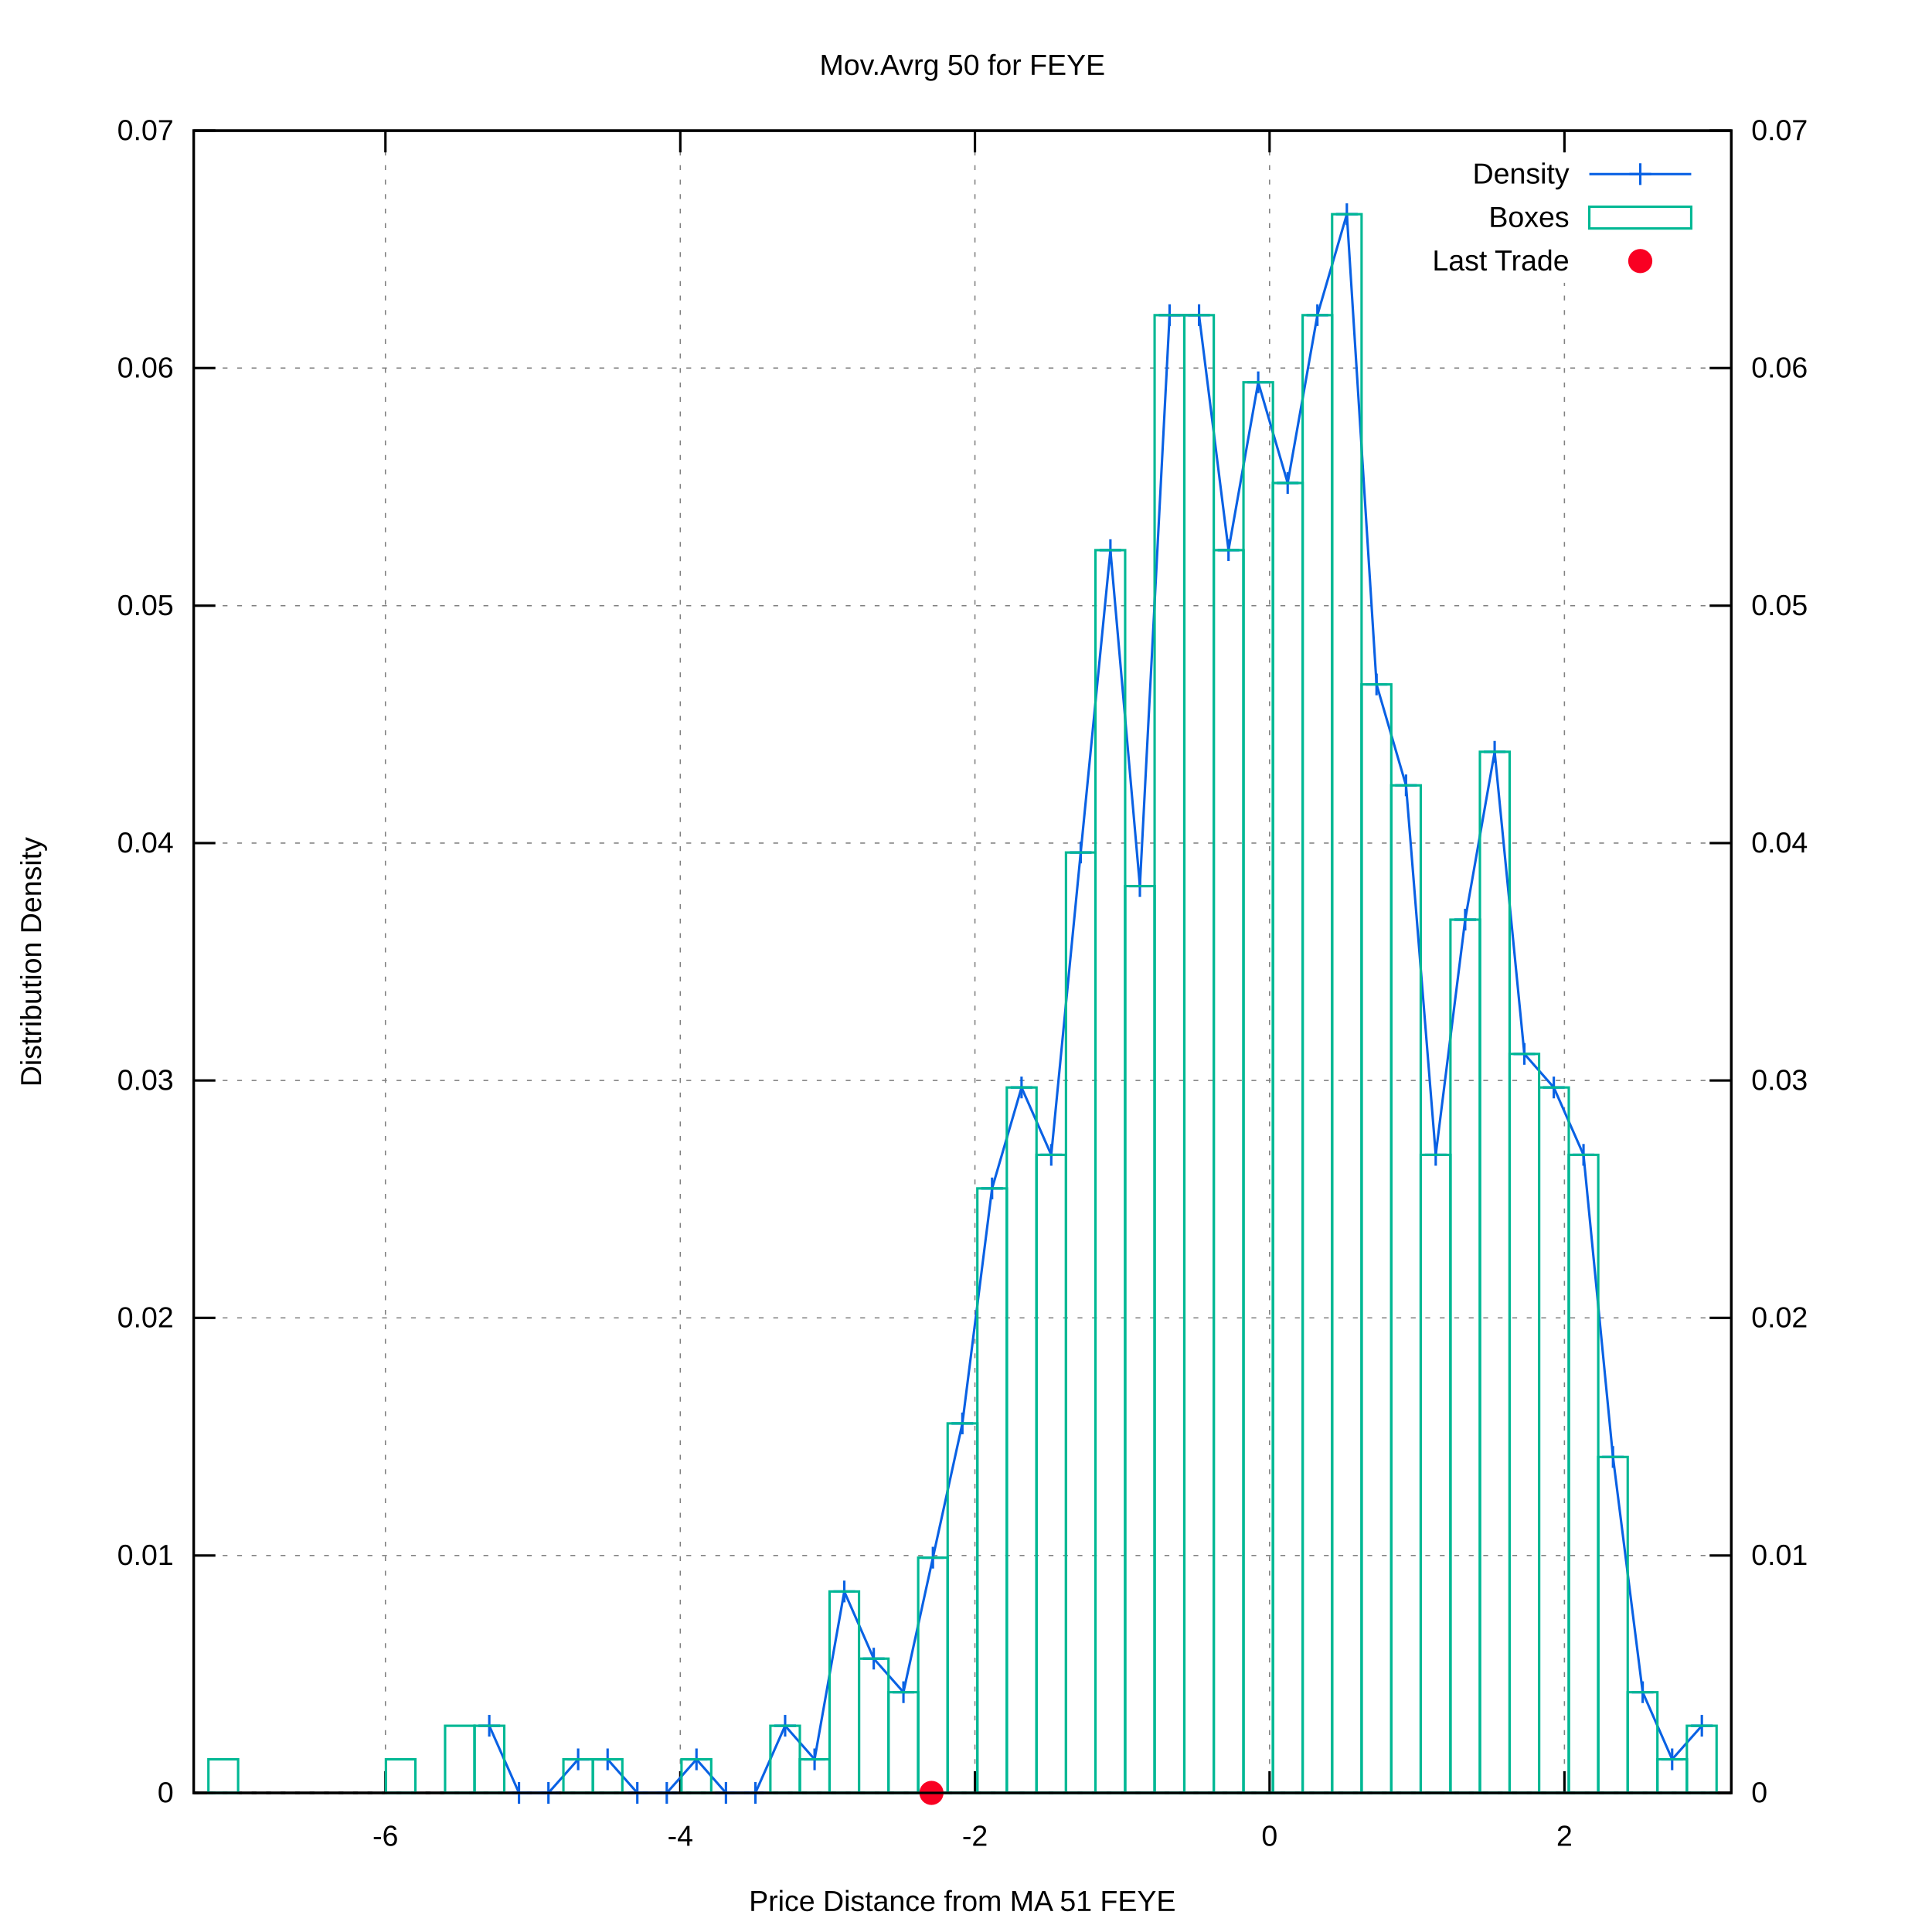
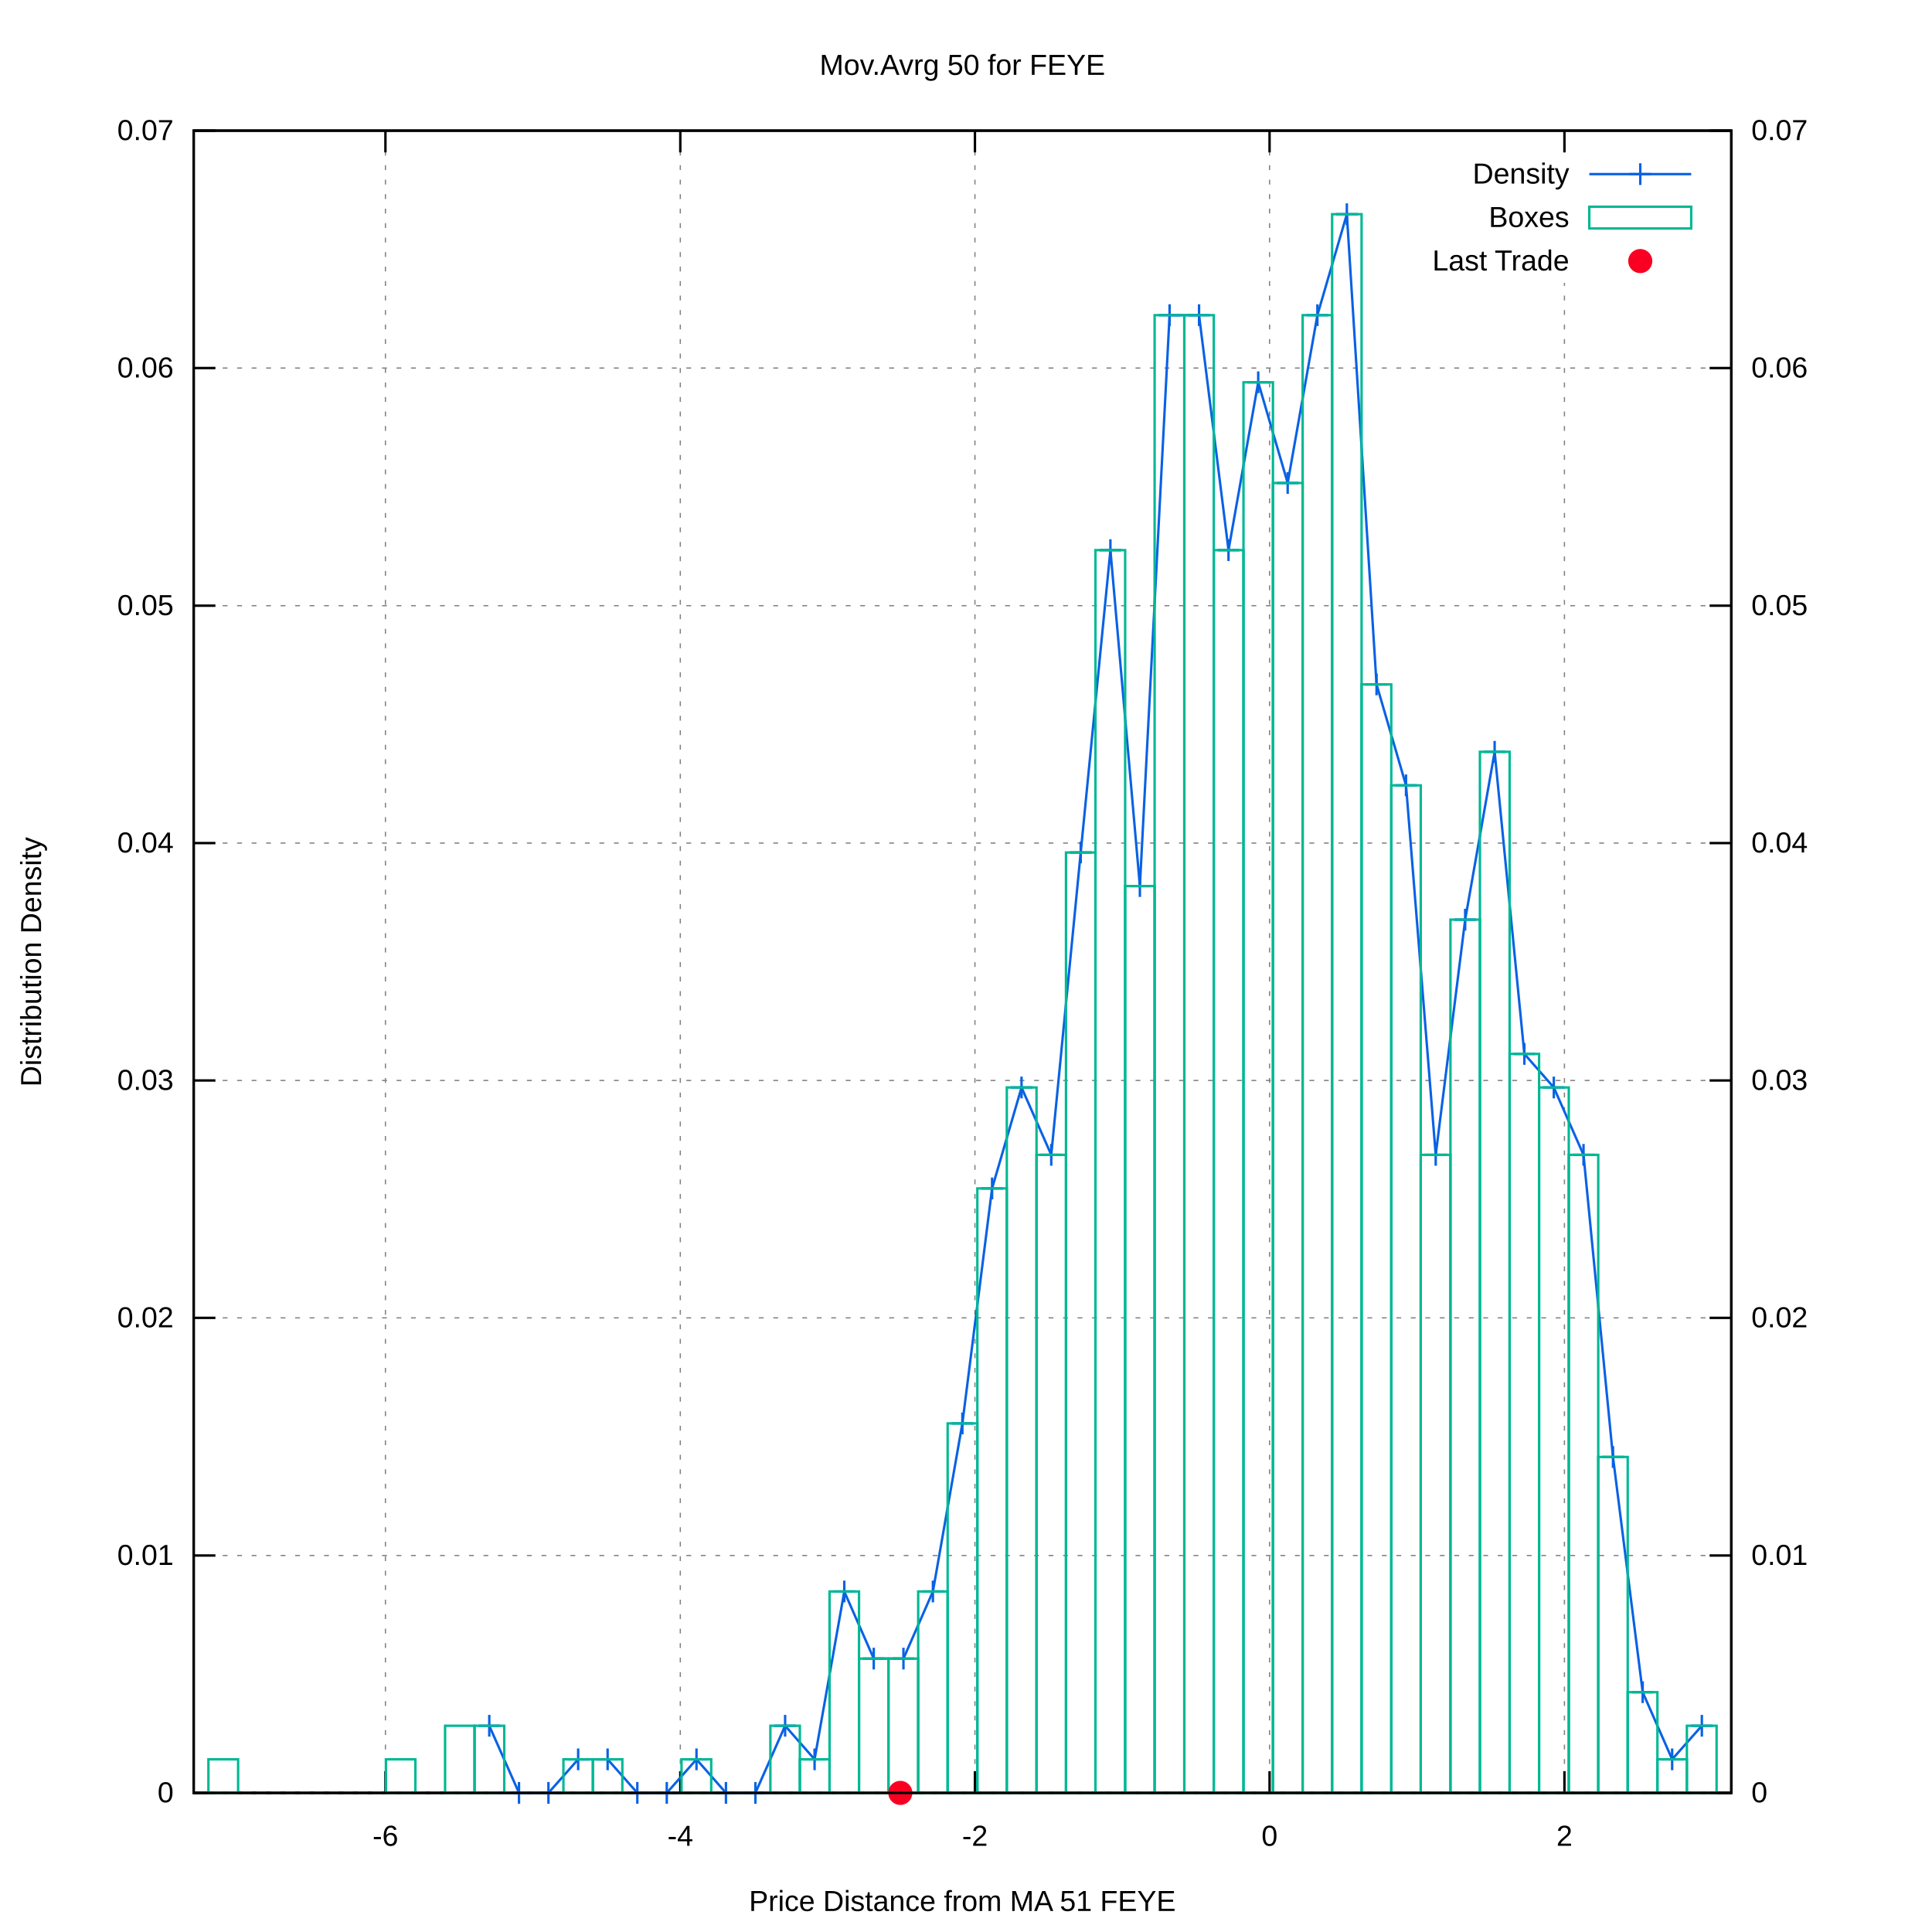
<svg xmlns="http://www.w3.org/2000/svg" xmlns:xlink="http://www.w3.org/1999/xlink" viewBox="0 0 800 800">
  <g id="gnuplot_canvas">
    <rect x="0" y="0" width="800" height="800" fill="#ffffff" />
    <defs>
      <circle id="gpDot" r="0.5" stroke-width="0.5" />
      <path id="gpPt0" stroke-width="0.222" stroke="currentColor" d="M-1,0 h2 M0,-1 v2" />
      <path id="gpPt1" stroke-width="0.222" stroke="currentColor" d="M-1,-1 L1,1 M1,-1 L-1,1" />
      <path id="gpPt2" stroke-width="0.222" stroke="currentColor" d="M-1,0 L1,0 M0,-1 L0,1 M-1,-1 L1,1 M-1,1 L1,-1" />
      <rect id="gpPt3" stroke-width="0.222" stroke="currentColor" x="-1" y="-1" width="2" height="2" />
      <rect id="gpPt4" stroke-width="0.222" stroke="currentColor" fill="currentColor" x="-1" y="-1" width="2" height="2" />
      <circle id="gpPt5" stroke-width="0.222" stroke="currentColor" cx="0" cy="0" r="1" />
      <use xlink:href="#gpPt5" id="gpPt6" fill="currentColor" stroke="none" />
      <path id="gpPt7" stroke-width="0.222" stroke="currentColor" d="M0,-1.33 L-1.33,0.67 L1.33,0.67 z" />
      <use xlink:href="#gpPt7" id="gpPt8" fill="currentColor" stroke="none" />
      <use xlink:href="#gpPt7" id="gpPt9" stroke="currentColor" transform="rotate(180)" />
      <use xlink:href="#gpPt9" id="gpPt10" fill="currentColor" stroke="none" />
      <use xlink:href="#gpPt3" id="gpPt11" stroke="currentColor" transform="rotate(45)" />
      <use xlink:href="#gpPt11" id="gpPt12" fill="currentColor" stroke="none" />
      <path id="gpPt13" stroke-width="0.222" stroke="currentColor" d="M0,1.330 L1.265,0.411 L0.782,-1.067 L-0.782,-1.076 L-1.265,0.411 z" />
      <use xlink:href="#gpPt13" id="gpPt14" fill="currentColor" stroke="none" />
      <filter id="textbox" filterUnits="objectBoundingBox" x="0" y="0" height="1" width="1">
        <feFlood flood-color="#FFFFFF" flood-opacity="1" result="bgnd" />
        <feComposite in="SourceGraphic" in2="bgnd" operator="atop" />
      </filter>
      <filter id="greybox" filterUnits="objectBoundingBox" x="0" y="0" height="1" width="1">
        <feFlood flood-color="lightgrey" flood-opacity="1" result="grey" />
        <feComposite in="SourceGraphic" in2="grey" operator="atop" />
      </filter>
    </defs>
    <g fill="none" color="#FFFFFF" stroke="black" stroke-width="1.00" stroke-linecap="butt" stroke-linejoin="miter">
</g>
    <g fill="none" color="black" stroke="currentColor" stroke-width="1.00" stroke-linecap="butt" stroke-linejoin="miter">
</g>
    <g fill="none" color="black" stroke="black" stroke-width="0.50" stroke-linecap="butt" stroke-linejoin="miter">
</g>
    <g fill="none" color="gray" stroke="currentColor" stroke-width="0.50" stroke-linecap="butt" stroke-linejoin="miter">
      <path stroke="gray" stroke-dasharray="2,4" class="gridline" d="M80.2,742.4 L716.9,742.4  " />
    </g>
    <g fill="none" color="gray" stroke="gray" stroke-width="1.00" stroke-linecap="butt" stroke-linejoin="miter">
</g>
    <g fill="none" color="black" stroke="currentColor" stroke-width="1.00" stroke-linecap="butt" stroke-linejoin="miter">
      <path stroke="black" d="M80.2,742.4 L89.2,742.4  " />
      <g transform="translate(71.9,746.3)" stroke="none" fill="black" font-family="arial" font-size="12.00" text-anchor="end">
        <text>
          <tspan font-family="arial"> 0</tspan>
        </text>
      </g>
    </g>
    <g fill="none" color="black" stroke="currentColor" stroke-width="1.00" stroke-linecap="butt" stroke-linejoin="miter">
</g>
    <g fill="none" color="black" stroke="black" stroke-width="0.50" stroke-linecap="butt" stroke-linejoin="miter">
</g>
    <g fill="none" color="gray" stroke="currentColor" stroke-width="0.50" stroke-linecap="butt" stroke-linejoin="miter">
      <path stroke="gray" stroke-dasharray="2,4" class="gridline" d="M80.2,644.1 L716.9,644.1  " />
    </g>
    <g fill="none" color="gray" stroke="gray" stroke-width="1.00" stroke-linecap="butt" stroke-linejoin="miter">
</g>
    <g fill="none" color="black" stroke="currentColor" stroke-width="1.00" stroke-linecap="butt" stroke-linejoin="miter">
      <path stroke="black" d="M80.2,644.1 L89.2,644.1  " />
      <g transform="translate(71.9,648.0)" stroke="none" fill="black" font-family="arial" font-size="12.00" text-anchor="end">
        <text>
          <tspan font-family="arial"> 0.01</tspan>
        </text>
      </g>
    </g>
    <g fill="none" color="black" stroke="currentColor" stroke-width="1.00" stroke-linecap="butt" stroke-linejoin="miter">
</g>
    <g fill="none" color="black" stroke="black" stroke-width="0.50" stroke-linecap="butt" stroke-linejoin="miter">
</g>
    <g fill="none" color="gray" stroke="currentColor" stroke-width="0.50" stroke-linecap="butt" stroke-linejoin="miter">
      <path stroke="gray" stroke-dasharray="2,4" class="gridline" d="M80.2,545.7 L716.9,545.7  " />
    </g>
    <g fill="none" color="gray" stroke="gray" stroke-width="1.00" stroke-linecap="butt" stroke-linejoin="miter">
</g>
    <g fill="none" color="black" stroke="currentColor" stroke-width="1.00" stroke-linecap="butt" stroke-linejoin="miter">
      <path stroke="black" d="M80.2,545.7 L89.2,545.7  " />
      <g transform="translate(71.9,549.6)" stroke="none" fill="black" font-family="arial" font-size="12.00" text-anchor="end">
        <text>
          <tspan font-family="arial"> 0.02</tspan>
        </text>
      </g>
    </g>
    <g fill="none" color="black" stroke="currentColor" stroke-width="1.00" stroke-linecap="butt" stroke-linejoin="miter">
</g>
    <g fill="none" color="black" stroke="black" stroke-width="0.50" stroke-linecap="butt" stroke-linejoin="miter">
</g>
    <g fill="none" color="gray" stroke="currentColor" stroke-width="0.50" stroke-linecap="butt" stroke-linejoin="miter">
      <path stroke="gray" stroke-dasharray="2,4" class="gridline" d="M80.2,447.4 L716.9,447.4  " />
    </g>
    <g fill="none" color="gray" stroke="gray" stroke-width="1.00" stroke-linecap="butt" stroke-linejoin="miter">
</g>
    <g fill="none" color="black" stroke="currentColor" stroke-width="1.00" stroke-linecap="butt" stroke-linejoin="miter">
      <path stroke="black" d="M80.2,447.4 L89.2,447.4  " />
      <g transform="translate(71.9,451.3)" stroke="none" fill="black" font-family="arial" font-size="12.00" text-anchor="end">
        <text>
          <tspan font-family="arial"> 0.03</tspan>
        </text>
      </g>
    </g>
    <g fill="none" color="black" stroke="currentColor" stroke-width="1.00" stroke-linecap="butt" stroke-linejoin="miter">
</g>
    <g fill="none" color="black" stroke="black" stroke-width="0.50" stroke-linecap="butt" stroke-linejoin="miter">
</g>
    <g fill="none" color="gray" stroke="currentColor" stroke-width="0.50" stroke-linecap="butt" stroke-linejoin="miter">
      <path stroke="gray" stroke-dasharray="2,4" class="gridline" d="M80.2,349.1 L716.9,349.1  " />
    </g>
    <g fill="none" color="gray" stroke="gray" stroke-width="1.00" stroke-linecap="butt" stroke-linejoin="miter">
</g>
    <g fill="none" color="black" stroke="currentColor" stroke-width="1.00" stroke-linecap="butt" stroke-linejoin="miter">
      <path stroke="black" d="M80.2,349.1 L89.2,349.1  " />
      <g transform="translate(71.9,353.0)" stroke="none" fill="black" font-family="arial" font-size="12.00" text-anchor="end">
        <text>
          <tspan font-family="arial"> 0.04</tspan>
        </text>
      </g>
    </g>
    <g fill="none" color="black" stroke="currentColor" stroke-width="1.00" stroke-linecap="butt" stroke-linejoin="miter">
</g>
    <g fill="none" color="black" stroke="black" stroke-width="0.50" stroke-linecap="butt" stroke-linejoin="miter">
</g>
    <g fill="none" color="gray" stroke="currentColor" stroke-width="0.50" stroke-linecap="butt" stroke-linejoin="miter">
      <path stroke="gray" stroke-dasharray="2,4" class="gridline" d="M80.2,250.8 L716.9,250.8  " />
    </g>
    <g fill="none" color="gray" stroke="gray" stroke-width="1.00" stroke-linecap="butt" stroke-linejoin="miter">
</g>
    <g fill="none" color="black" stroke="currentColor" stroke-width="1.00" stroke-linecap="butt" stroke-linejoin="miter">
      <path stroke="black" d="M80.2,250.8 L89.2,250.8  " />
      <g transform="translate(71.9,254.7)" stroke="none" fill="black" font-family="arial" font-size="12.00" text-anchor="end">
        <text>
          <tspan font-family="arial"> 0.05</tspan>
        </text>
      </g>
    </g>
    <g fill="none" color="black" stroke="currentColor" stroke-width="1.00" stroke-linecap="butt" stroke-linejoin="miter">
</g>
    <g fill="none" color="black" stroke="black" stroke-width="0.50" stroke-linecap="butt" stroke-linejoin="miter">
</g>
    <g fill="none" color="gray" stroke="currentColor" stroke-width="0.50" stroke-linecap="butt" stroke-linejoin="miter">
      <path stroke="gray" stroke-dasharray="2,4" class="gridline" d="M80.2,152.4 L716.9,152.4  " />
    </g>
    <g fill="none" color="gray" stroke="gray" stroke-width="1.00" stroke-linecap="butt" stroke-linejoin="miter">
</g>
    <g fill="none" color="black" stroke="currentColor" stroke-width="1.00" stroke-linecap="butt" stroke-linejoin="miter">
      <path stroke="black" d="M80.2,152.4 L89.2,152.4  " />
      <g transform="translate(71.9,156.3)" stroke="none" fill="black" font-family="arial" font-size="12.00" text-anchor="end">
        <text>
          <tspan font-family="arial"> 0.06</tspan>
        </text>
      </g>
    </g>
    <g fill="none" color="black" stroke="currentColor" stroke-width="1.00" stroke-linecap="butt" stroke-linejoin="miter">
</g>
    <g fill="none" color="black" stroke="black" stroke-width="0.50" stroke-linecap="butt" stroke-linejoin="miter">
</g>
    <g fill="none" color="gray" stroke="currentColor" stroke-width="0.50" stroke-linecap="butt" stroke-linejoin="miter">
      <path stroke="gray" stroke-dasharray="2,4" class="gridline" d="M80.2,54.1 L716.9,54.1  " />
    </g>
    <g fill="none" color="gray" stroke="gray" stroke-width="1.00" stroke-linecap="butt" stroke-linejoin="miter">
</g>
    <g fill="none" color="black" stroke="currentColor" stroke-width="1.00" stroke-linecap="butt" stroke-linejoin="miter">
      <path stroke="black" d="M80.2,54.1 L89.2,54.1  " />
      <g transform="translate(71.9,58.0)" stroke="none" fill="black" font-family="arial" font-size="12.00" text-anchor="end">
        <text>
          <tspan font-family="arial"> 0.07</tspan>
        </text>
      </g>
    </g>
    <g fill="none" color="black" stroke="currentColor" stroke-width="1.00" stroke-linecap="butt" stroke-linejoin="miter">
</g>
    <g fill="none" color="black" stroke="black" stroke-width="0.50" stroke-linecap="butt" stroke-linejoin="miter">
</g>
    <g fill="none" color="gray" stroke="currentColor" stroke-width="0.50" stroke-linecap="butt" stroke-linejoin="miter">
      <path stroke="gray" stroke-dasharray="2,4" class="gridline" d="M159.6,742.4 L159.6,54.1  " />
    </g>
    <g fill="none" color="gray" stroke="gray" stroke-width="1.00" stroke-linecap="butt" stroke-linejoin="miter">
</g>
    <g fill="none" color="black" stroke="currentColor" stroke-width="1.00" stroke-linecap="butt" stroke-linejoin="miter">
      <path stroke="black" d="M159.6,742.4 L159.6,733.4 M159.6,54.1 L159.6,63.1  " />
      <g transform="translate(159.6,764.3)" stroke="none" fill="black" font-family="arial" font-size="12.00" text-anchor="middle">
        <text>
          <tspan font-family="arial">-6</tspan>
        </text>
      </g>
    </g>
    <g fill="none" color="black" stroke="currentColor" stroke-width="1.00" stroke-linecap="butt" stroke-linejoin="miter">
</g>
    <g fill="none" color="black" stroke="black" stroke-width="0.50" stroke-linecap="butt" stroke-linejoin="miter">
</g>
    <g fill="none" color="gray" stroke="currentColor" stroke-width="0.50" stroke-linecap="butt" stroke-linejoin="miter">
      <path stroke="gray" stroke-dasharray="2,4" class="gridline" d="M281.7,742.4 L281.7,54.1  " />
    </g>
    <g fill="none" color="gray" stroke="gray" stroke-width="1.00" stroke-linecap="butt" stroke-linejoin="miter">
</g>
    <g fill="none" color="black" stroke="currentColor" stroke-width="1.00" stroke-linecap="butt" stroke-linejoin="miter">
      <path stroke="black" d="M281.7,742.4 L281.7,733.4 M281.7,54.1 L281.7,63.1  " />
      <g transform="translate(281.7,764.3)" stroke="none" fill="black" font-family="arial" font-size="12.00" text-anchor="middle">
        <text>
          <tspan font-family="arial">-4</tspan>
        </text>
      </g>
    </g>
    <g fill="none" color="black" stroke="currentColor" stroke-width="1.00" stroke-linecap="butt" stroke-linejoin="miter">
</g>
    <g fill="none" color="black" stroke="black" stroke-width="0.50" stroke-linecap="butt" stroke-linejoin="miter">
</g>
    <g fill="none" color="gray" stroke="currentColor" stroke-width="0.50" stroke-linecap="butt" stroke-linejoin="miter">
      <path stroke="gray" stroke-dasharray="2,4" class="gridline" d="M403.7,742.4 L403.7,54.1  " />
    </g>
    <g fill="none" color="gray" stroke="gray" stroke-width="1.00" stroke-linecap="butt" stroke-linejoin="miter">
</g>
    <g fill="none" color="black" stroke="currentColor" stroke-width="1.00" stroke-linecap="butt" stroke-linejoin="miter">
      <path stroke="black" d="M403.7,742.4 L403.7,733.4 M403.7,54.1 L403.7,63.1  " />
      <g transform="translate(403.7,764.3)" stroke="none" fill="black" font-family="arial" font-size="12.00" text-anchor="middle">
        <text>
          <tspan font-family="arial">-2</tspan>
        </text>
      </g>
    </g>
    <g fill="none" color="black" stroke="currentColor" stroke-width="1.00" stroke-linecap="butt" stroke-linejoin="miter">
</g>
    <g fill="none" color="black" stroke="black" stroke-width="0.50" stroke-linecap="butt" stroke-linejoin="miter">
</g>
    <g fill="none" color="gray" stroke="currentColor" stroke-width="0.50" stroke-linecap="butt" stroke-linejoin="miter">
      <path stroke="gray" stroke-dasharray="2,4" class="gridline" d="M525.7,742.4 L525.7,54.1  " />
    </g>
    <g fill="none" color="gray" stroke="gray" stroke-width="1.00" stroke-linecap="butt" stroke-linejoin="miter">
</g>
    <g fill="none" color="black" stroke="currentColor" stroke-width="1.00" stroke-linecap="butt" stroke-linejoin="miter">
      <path stroke="black" d="M525.7,742.4 L525.7,733.4 M525.7,54.1 L525.7,63.1  " />
      <g transform="translate(525.7,764.3)" stroke="none" fill="black" font-family="arial" font-size="12.00" text-anchor="middle">
        <text>
          <tspan font-family="arial"> 0</tspan>
        </text>
      </g>
    </g>
    <g fill="none" color="black" stroke="currentColor" stroke-width="1.00" stroke-linecap="butt" stroke-linejoin="miter">
</g>
    <g fill="none" color="black" stroke="black" stroke-width="0.50" stroke-linecap="butt" stroke-linejoin="miter">
</g>
    <g fill="none" color="gray" stroke="currentColor" stroke-width="0.50" stroke-linecap="butt" stroke-linejoin="miter">
      <path stroke="gray" stroke-dasharray="2,4" class="gridline" d="M647.8,742.4 L647.8,117.1 M647.8,63.1 L647.8,54.1  " />
    </g>
    <g fill="none" color="gray" stroke="gray" stroke-width="1.00" stroke-linecap="butt" stroke-linejoin="miter">
</g>
    <g fill="none" color="black" stroke="currentColor" stroke-width="1.00" stroke-linecap="butt" stroke-linejoin="miter">
      <path stroke="black" d="M647.8,742.4 L647.8,733.4 M647.8,54.1 L647.8,63.1  " />
      <g transform="translate(647.8,764.3)" stroke="none" fill="black" font-family="arial" font-size="12.00" text-anchor="middle">
        <text>
          <tspan font-family="arial"> 2</tspan>
        </text>
      </g>
    </g>
    <g fill="none" color="black" stroke="currentColor" stroke-width="1.00" stroke-linecap="butt" stroke-linejoin="miter">
      <path stroke="black" d="M716.9,742.4 L707.9,742.4  " />
      <g transform="translate(725.2,746.3)" stroke="none" fill="black" font-family="arial" font-size="12.00" text-anchor="start">
        <text>
          <tspan font-family="arial"> 0</tspan>
        </text>
      </g>
    </g>
    <g fill="none" color="black" stroke="currentColor" stroke-width="1.00" stroke-linecap="butt" stroke-linejoin="miter">
      <path stroke="black" d="M716.9,644.1 L707.9,644.1  " />
      <g transform="translate(725.2,648.0)" stroke="none" fill="black" font-family="arial" font-size="12.00" text-anchor="start">
        <text>
          <tspan font-family="arial"> 0.01</tspan>
        </text>
      </g>
    </g>
    <g fill="none" color="black" stroke="currentColor" stroke-width="1.00" stroke-linecap="butt" stroke-linejoin="miter">
      <path stroke="black" d="M716.9,545.7 L707.9,545.7  " />
      <g transform="translate(725.2,549.6)" stroke="none" fill="black" font-family="arial" font-size="12.00" text-anchor="start">
        <text>
          <tspan font-family="arial"> 0.02</tspan>
        </text>
      </g>
    </g>
    <g fill="none" color="black" stroke="currentColor" stroke-width="1.00" stroke-linecap="butt" stroke-linejoin="miter">
      <path stroke="black" d="M716.9,447.4 L707.9,447.4  " />
      <g transform="translate(725.2,451.3)" stroke="none" fill="black" font-family="arial" font-size="12.00" text-anchor="start">
        <text>
          <tspan font-family="arial"> 0.03</tspan>
        </text>
      </g>
    </g>
    <g fill="none" color="black" stroke="currentColor" stroke-width="1.00" stroke-linecap="butt" stroke-linejoin="miter">
      <path stroke="black" d="M716.9,349.1 L707.9,349.1  " />
      <g transform="translate(725.2,353.0)" stroke="none" fill="black" font-family="arial" font-size="12.00" text-anchor="start">
        <text>
          <tspan font-family="arial"> 0.04</tspan>
        </text>
      </g>
    </g>
    <g fill="none" color="black" stroke="currentColor" stroke-width="1.00" stroke-linecap="butt" stroke-linejoin="miter">
      <path stroke="black" d="M716.9,250.8 L707.9,250.8  " />
      <g transform="translate(725.2,254.7)" stroke="none" fill="black" font-family="arial" font-size="12.00" text-anchor="start">
        <text>
          <tspan font-family="arial"> 0.05</tspan>
        </text>
      </g>
    </g>
    <g fill="none" color="black" stroke="currentColor" stroke-width="1.00" stroke-linecap="butt" stroke-linejoin="miter">
      <path stroke="black" d="M716.9,152.4 L707.9,152.4  " />
      <g transform="translate(725.2,156.3)" stroke="none" fill="black" font-family="arial" font-size="12.00" text-anchor="start">
        <text>
          <tspan font-family="arial"> 0.06</tspan>
        </text>
      </g>
    </g>
    <g fill="none" color="black" stroke="currentColor" stroke-width="1.00" stroke-linecap="butt" stroke-linejoin="miter">
      <path stroke="black" d="M716.9,54.1 L707.9,54.1  " />
      <g transform="translate(725.2,58.0)" stroke="none" fill="black" font-family="arial" font-size="12.00" text-anchor="start">
        <text>
          <tspan font-family="arial"> 0.07</tspan>
        </text>
      </g>
    </g>
    <g fill="none" color="black" stroke="currentColor" stroke-width="1.00" stroke-linecap="butt" stroke-linejoin="miter">
</g>
    <g fill="none" color="gray" stroke="currentColor" stroke-width="1.00" stroke-linecap="butt" stroke-linejoin="miter">
      <path stroke="black" stroke-dasharray="2,4" d="M80.2,742.4 L716.9,742.4  " />
    </g>
    <g fill="none" color="black" stroke="currentColor" stroke-width="1.00" stroke-linecap="butt" stroke-linejoin="miter">
      <path stroke="black" d="M80.2,54.1 L80.2,742.4 L716.9,742.4 L716.9,54.1 L80.2,54.1 Z  " />
    </g>
    <g fill="none" color="black" stroke="currentColor" stroke-width="1.00" stroke-linecap="butt" stroke-linejoin="miter">
      <g transform="translate(17.0,398.3) rotate(270)" stroke="none" fill="black" font-family="arial" font-size="12.00" text-anchor="middle">
        <text>
          <tspan font-family="arial">Distribution Density</tspan>
        </text>
      </g>
    </g>
    <g fill="none" color="black" stroke="currentColor" stroke-width="1.00" stroke-linecap="butt" stroke-linejoin="miter">
      <g transform="translate(398.5,791.3)" stroke="none" fill="black" font-family="arial" font-size="12.00" text-anchor="middle">
        <text>
          <tspan font-family="arial">Price Distance from MA 51 FEYE</tspan>
        </text>
      </g>
    </g>
    <g fill="none" color="black" stroke="currentColor" stroke-width="1.00" stroke-linecap="butt" stroke-linejoin="miter">
      <g transform="translate(398.5,31.0)" stroke="none" fill="black" font-family="arial" font-size="12.00" text-anchor="middle">
        <text>
          <tspan font-family="arial">Mov.Avrg 50 for FEYE </tspan>
        </text>
      </g>
    </g>
    <g id="gnuplot_plot_1">
      <g fill="none" color="black" stroke="currentColor" stroke-width="1.00" stroke-linecap="butt" stroke-linejoin="miter">
        <g transform="translate(649.8,76.0)" stroke="none" fill="black" font-family="arial" font-size="12.00" text-anchor="end">
          <text>
            <tspan font-family="arial">Density</tspan>
          </text>
        </g>
      </g>
      <g fill="none" color="black" stroke="currentColor" stroke-width="1.00" stroke-linecap="butt" stroke-linejoin="miter">
-         <path stroke="rgb(  9,  97, 228)" d="M658.1,72.1 L700.3,72.1 M202.6,714.6 L214.9,742.4 L227.1,742.4 L239.4,728.5 L251.6,728.5 L263.9,742.4   L276.1,742.4 L288.4,728.5 L300.6,742.4 L312.8,742.4 L325.1,714.6 L337.3,728.5 L349.6,659.0 L361.8,686.8   L374.1,700.7 L386.3,645.0 L398.5,589.4 L410.8,492.1 L423.0,450.3 L435.3,478.2 L447.5,353.0 L459.8,227.8   L472.0,366.9 L484.3,130.5 L496.5,130.5 L508.7,227.8 L521.0,158.3 L533.2,200.0 L545.5,130.5 L557.7,88.7   L570.0,283.4 L582.2,325.2 L594.5,478.2 L606.7,380.8 L618.9,311.3 L631.2,436.4 L643.4,450.3 L655.7,478.2   L667.9,603.3 L680.2,700.7 L692.4,728.5 L704.7,714.6  " />
+         <path stroke="rgb(  9,  97, 228)" d="M658.1,72.1 L700.3,72.1 M202.6,714.6 L214.9,742.4 L227.1,742.4 L239.4,728.5 L251.6,728.5 L263.9,742.4   L276.1,742.4 L288.4,728.5 L300.6,742.4 L312.8,742.4 L325.1,714.6 L337.3,728.5 L349.6,659.0 L361.8,686.8   L374.1,686.8 L386.3,659.0 L398.5,589.4 L410.8,492.1 L423.0,450.3 L435.3,478.2 L447.5,353.0 L459.8,227.8   L472.0,366.9 L484.3,130.5 L496.5,130.5 L508.7,227.8 L521.0,158.3 L533.2,200.0 L545.5,130.5 L557.7,88.7   L570.0,283.4 L582.2,325.2 L594.5,478.2 L606.7,380.8 L618.9,311.3 L631.2,436.4 L643.4,450.3 L655.7,478.2   L667.9,603.3 L680.2,700.7 L692.4,728.5 L704.7,714.6  " />
        <use xlink:href="#gpPt0" transform="translate(202.6,714.6) scale(4.50)" color="rgb(  9,  97, 228)" />
        <use xlink:href="#gpPt0" transform="translate(214.9,742.4) scale(4.50)" color="rgb(  9,  97, 228)" />
        <use xlink:href="#gpPt0" transform="translate(227.1,742.4) scale(4.50)" color="rgb(  9,  97, 228)" />
        <use xlink:href="#gpPt0" transform="translate(239.4,728.5) scale(4.50)" color="rgb(  9,  97, 228)" />
        <use xlink:href="#gpPt0" transform="translate(251.6,728.5) scale(4.50)" color="rgb(  9,  97, 228)" />
        <use xlink:href="#gpPt0" transform="translate(263.9,742.4) scale(4.50)" color="rgb(  9,  97, 228)" />
        <use xlink:href="#gpPt0" transform="translate(276.1,742.4) scale(4.50)" color="rgb(  9,  97, 228)" />
        <use xlink:href="#gpPt0" transform="translate(288.4,728.5) scale(4.50)" color="rgb(  9,  97, 228)" />
        <use xlink:href="#gpPt0" transform="translate(300.6,742.4) scale(4.50)" color="rgb(  9,  97, 228)" />
        <use xlink:href="#gpPt0" transform="translate(312.8,742.4) scale(4.50)" color="rgb(  9,  97, 228)" />
        <use xlink:href="#gpPt0" transform="translate(325.1,714.6) scale(4.50)" color="rgb(  9,  97, 228)" />
        <use xlink:href="#gpPt0" transform="translate(337.3,728.5) scale(4.50)" color="rgb(  9,  97, 228)" />
        <use xlink:href="#gpPt0" transform="translate(349.6,659.0) scale(4.50)" color="rgb(  9,  97, 228)" />
        <use xlink:href="#gpPt0" transform="translate(361.8,686.8) scale(4.50)" color="rgb(  9,  97, 228)" />
-         <use xlink:href="#gpPt0" transform="translate(374.1,700.7) scale(4.50)" color="rgb(  9,  97, 228)" />
-         <use xlink:href="#gpPt0" transform="translate(386.3,645.0) scale(4.50)" color="rgb(  9,  97, 228)" />
+         <use xlink:href="#gpPt0" transform="translate(374.1,686.8) scale(4.50)" color="rgb(  9,  97, 228)" />
+         <use xlink:href="#gpPt0" transform="translate(386.3,659.0) scale(4.50)" color="rgb(  9,  97, 228)" />
        <use xlink:href="#gpPt0" transform="translate(398.5,589.4) scale(4.50)" color="rgb(  9,  97, 228)" />
        <use xlink:href="#gpPt0" transform="translate(410.8,492.1) scale(4.50)" color="rgb(  9,  97, 228)" />
        <use xlink:href="#gpPt0" transform="translate(423.0,450.3) scale(4.50)" color="rgb(  9,  97, 228)" />
        <use xlink:href="#gpPt0" transform="translate(435.3,478.2) scale(4.50)" color="rgb(  9,  97, 228)" />
        <use xlink:href="#gpPt0" transform="translate(447.5,353.0) scale(4.50)" color="rgb(  9,  97, 228)" />
        <use xlink:href="#gpPt0" transform="translate(459.8,227.8) scale(4.50)" color="rgb(  9,  97, 228)" />
        <use xlink:href="#gpPt0" transform="translate(472.0,366.9) scale(4.50)" color="rgb(  9,  97, 228)" />
        <use xlink:href="#gpPt0" transform="translate(484.3,130.5) scale(4.50)" color="rgb(  9,  97, 228)" />
        <use xlink:href="#gpPt0" transform="translate(496.5,130.5) scale(4.50)" color="rgb(  9,  97, 228)" />
        <use xlink:href="#gpPt0" transform="translate(508.7,227.8) scale(4.50)" color="rgb(  9,  97, 228)" />
        <use xlink:href="#gpPt0" transform="translate(521.0,158.3) scale(4.50)" color="rgb(  9,  97, 228)" />
        <use xlink:href="#gpPt0" transform="translate(533.2,200.0) scale(4.50)" color="rgb(  9,  97, 228)" />
        <use xlink:href="#gpPt0" transform="translate(545.5,130.5) scale(4.50)" color="rgb(  9,  97, 228)" />
        <use xlink:href="#gpPt0" transform="translate(557.7,88.7) scale(4.50)" color="rgb(  9,  97, 228)" />
        <use xlink:href="#gpPt0" transform="translate(570.0,283.4) scale(4.50)" color="rgb(  9,  97, 228)" />
        <use xlink:href="#gpPt0" transform="translate(582.2,325.2) scale(4.50)" color="rgb(  9,  97, 228)" />
        <use xlink:href="#gpPt0" transform="translate(594.5,478.2) scale(4.50)" color="rgb(  9,  97, 228)" />
        <use xlink:href="#gpPt0" transform="translate(606.7,380.8) scale(4.50)" color="rgb(  9,  97, 228)" />
        <use xlink:href="#gpPt0" transform="translate(618.9,311.3) scale(4.50)" color="rgb(  9,  97, 228)" />
        <use xlink:href="#gpPt0" transform="translate(631.2,436.4) scale(4.50)" color="rgb(  9,  97, 228)" />
        <use xlink:href="#gpPt0" transform="translate(643.4,450.3) scale(4.50)" color="rgb(  9,  97, 228)" />
        <use xlink:href="#gpPt0" transform="translate(655.7,478.2) scale(4.50)" color="rgb(  9,  97, 228)" />
        <use xlink:href="#gpPt0" transform="translate(667.9,603.3) scale(4.50)" color="rgb(  9,  97, 228)" />
        <use xlink:href="#gpPt0" transform="translate(680.2,700.7) scale(4.50)" color="rgb(  9,  97, 228)" />
        <use xlink:href="#gpPt0" transform="translate(692.4,728.5) scale(4.50)" color="rgb(  9,  97, 228)" />
        <use xlink:href="#gpPt0" transform="translate(704.7,714.6) scale(4.50)" color="rgb(  9,  97, 228)" />
        <use xlink:href="#gpPt0" transform="translate(679.2,72.1) scale(4.50)" color="rgb(  9,  97, 228)" />
      </g>
    </g>
    <g id="gnuplot_plot_2">
      <g fill="none" color="black" stroke="currentColor" stroke-width="1.00" stroke-linecap="butt" stroke-linejoin="miter">
        <g transform="translate(649.8,94.0)" stroke="none" fill="black" font-family="arial" font-size="12.00" text-anchor="end">
          <text>
            <tspan font-family="arial">Boxes</tspan>
          </text>
        </g>
      </g>
      <g fill="none" color="black" stroke="currentColor" stroke-width="1.00" stroke-linecap="butt" stroke-linejoin="miter">
        <path stroke="rgb(  0, 184, 148)" d="M658.1,94.6 L700.3,94.6 L700.3,85.6 L658.1,85.6 L658.1,94.6 Z  " />
        <path stroke="rgb(  0, 184, 148)" d="M86.3,742.4 L86.3,728.5 L98.6,728.5 L98.6,742.4 L86.3,742.4 Z  " />
        <path stroke="rgb(  0, 184, 148)" d="M159.8,742.4 L159.8,728.5 L172.0,728.5 L172.0,742.4 L159.8,742.4 Z  " />
        <path stroke="rgb(  0, 184, 148)" d="M184.3,742.4 L184.3,714.6 L196.5,714.6 L196.5,742.4 L184.3,742.4 Z  " />
        <path stroke="rgb(  0, 184, 148)" d="M196.5,742.4 L196.5,714.6 L208.8,714.6 L208.8,742.4 L196.5,742.4 Z  " />
        <path stroke="rgb(  0, 184, 148)" d="M233.3,742.4 L233.3,728.5 L245.5,728.5 L245.5,742.4 L233.3,742.4 Z  " />
        <path stroke="rgb(  0, 184, 148)" d="M245.5,742.4 L245.5,728.5 L257.7,728.5 L257.7,742.4 L245.5,742.4 Z  " />
        <path stroke="rgb(  0, 184, 148)" d="M282.2,742.4 L282.2,728.5 L294.5,728.5 L294.5,742.4 L282.2,742.4 Z  " />
        <path stroke="rgb(  0, 184, 148)" d="M319.0,742.4 L319.0,714.6 L331.2,714.6 L331.2,742.4 L319.0,742.4 Z  " />
        <path stroke="rgb(  0, 184, 148)" d="M331.2,742.4 L331.2,728.5 L343.5,728.5 L343.5,742.4 L331.2,742.4 Z  " />
        <path stroke="rgb(  0, 184, 148)" d="M343.5,742.4 L343.5,659.0 L355.7,659.0 L355.7,742.4 L343.5,742.4 Z  " />
        <path stroke="rgb(  0, 184, 148)" d="M355.7,742.4 L355.7,686.8 L367.9,686.8 L367.9,742.4 L355.7,742.4 Z  " />
-         <path stroke="rgb(  0, 184, 148)" d="M367.9,742.4 L367.9,700.7 L380.2,700.7 L380.2,742.4 L367.9,742.4 Z  " />
-         <path stroke="rgb(  0, 184, 148)" d="M380.2,742.4 L380.2,645.0 L392.4,645.0 L392.4,742.4 L380.2,742.4 Z  " />
+         <path stroke="rgb(  0, 184, 148)" d="M367.9,742.4 L367.9,686.8 L380.2,686.8 L380.2,742.4 L367.9,742.4 Z  " />
+         <path stroke="rgb(  0, 184, 148)" d="M380.2,742.4 L380.2,659.0 L392.4,659.0 L392.4,742.4 L380.2,742.4 Z  " />
        <path stroke="rgb(  0, 184, 148)" d="M392.4,742.4 L392.4,589.4 L404.7,589.4 L404.7,742.4 L392.4,742.4 Z  " />
        <path stroke="rgb(  0, 184, 148)" d="M404.7,742.4 L404.7,492.1 L416.9,492.1 L416.9,742.4 L404.7,742.4 Z  " />
        <path stroke="rgb(  0, 184, 148)" d="M416.9,742.4 L416.9,450.3 L429.2,450.3 L429.2,742.4 L416.9,742.4 Z  " />
        <path stroke="rgb(  0, 184, 148)" d="M429.2,742.4 L429.2,478.2 L441.4,478.2 L441.4,742.4 L429.2,742.4 Z  " />
        <path stroke="rgb(  0, 184, 148)" d="M441.4,742.4 L441.4,353.0 L453.6,353.0 L453.6,742.4 L441.4,742.4 Z  " />
        <path stroke="rgb(  0, 184, 148)" d="M453.6,742.4 L453.6,227.8 L465.9,227.8 L465.9,742.4 L453.6,742.4 Z  " />
        <path stroke="rgb(  0, 184, 148)" d="M465.9,742.4 L465.9,366.9 L478.1,366.9 L478.1,742.4 L465.9,742.4 Z  " />
        <path stroke="rgb(  0, 184, 148)" d="M478.1,742.4 L478.1,130.5 L490.4,130.5 L490.4,742.4 L478.1,742.4 Z  " />
        <path stroke="rgb(  0, 184, 148)" d="M490.4,742.4 L490.4,130.5 L502.6,130.5 L502.6,742.4 L490.4,742.4 Z  " />
        <path stroke="rgb(  0, 184, 148)" d="M502.6,742.4 L502.6,227.8 L514.9,227.8 L514.9,742.4 L502.6,742.4 Z  " />
        <path stroke="rgb(  0, 184, 148)" d="M514.9,742.4 L514.9,158.3 L527.1,158.3 L527.1,742.4 L514.9,742.4 Z  " />
        <path stroke="rgb(  0, 184, 148)" d="M527.1,742.4 L527.1,200.0 L539.4,200.0 L539.4,742.4 L527.1,742.4 Z  " />
        <path stroke="rgb(  0, 184, 148)" d="M539.4,742.4 L539.4,130.5 L551.6,130.5 L551.6,742.4 L539.4,742.4 Z  " />
        <path stroke="rgb(  0, 184, 148)" d="M551.6,742.4 L551.6,88.7 L563.8,88.7 L563.8,742.4 L551.6,742.4 Z  " />
        <path stroke="rgb(  0, 184, 148)" d="M563.8,742.4 L563.8,283.4 L576.1,283.4 L576.1,742.4 L563.8,742.4 Z  " />
        <path stroke="rgb(  0, 184, 148)" d="M576.1,742.4 L576.1,325.2 L588.3,325.2 L588.3,742.4 L576.1,742.4 Z  " />
        <path stroke="rgb(  0, 184, 148)" d="M588.3,742.4 L588.3,478.2 L600.6,478.2 L600.6,742.4 L588.3,742.4 Z  " />
        <path stroke="rgb(  0, 184, 148)" d="M600.6,742.4 L600.6,380.8 L612.8,380.8 L612.8,742.4 L600.6,742.4 Z  " />
        <path stroke="rgb(  0, 184, 148)" d="M612.8,742.4 L612.8,311.3 L625.1,311.3 L625.1,742.4 L612.8,742.4 Z  " />
        <path stroke="rgb(  0, 184, 148)" d="M625.1,742.4 L625.1,436.4 L637.3,436.4 L637.3,742.4 L625.1,742.4 Z  " />
        <path stroke="rgb(  0, 184, 148)" d="M637.3,742.4 L637.3,450.3 L649.6,450.3 L649.6,742.4 L637.3,742.4 Z  " />
        <path stroke="rgb(  0, 184, 148)" d="M649.6,742.4 L649.6,478.2 L661.8,478.2 L661.8,742.4 L649.6,742.4 Z  " />
        <path stroke="rgb(  0, 184, 148)" d="M661.8,742.4 L661.8,603.3 L674.0,603.3 L674.0,742.4 L661.8,742.4 Z  " />
        <path stroke="rgb(  0, 184, 148)" d="M674.0,742.4 L674.0,700.7 L686.3,700.7 L686.3,742.4 L674.0,742.4 Z  " />
        <path stroke="rgb(  0, 184, 148)" d="M686.3,742.4 L686.3,728.5 L698.5,728.5 L698.5,742.4 L686.3,742.4 Z  " />
        <path stroke="rgb(  0, 184, 148)" d="M698.5,742.4 L698.5,714.6 L710.8,714.6 L710.8,742.4 L698.5,742.4 Z  " />
      </g>
    </g>
    <g id="gnuplot_plot_3">
      <g fill="none" color="black" stroke="currentColor" stroke-width="1.00" stroke-linecap="butt" stroke-linejoin="miter">
        <g transform="translate(649.8,112.0)" stroke="none" fill="black" font-family="arial" font-size="12.00" text-anchor="end">
          <text>
            <tspan font-family="arial">Last Trade</tspan>
          </text>
        </g>
      </g>
      <g fill="none" color="black" stroke="currentColor" stroke-width="1.00" stroke-linecap="butt" stroke-linejoin="miter">
-         <use xlink:href="#gpPt6" transform="translate(385.7,742.4) scale(4.50)" color="rgb(249,   0,  34)" />
+         <use xlink:href="#gpPt6" transform="translate(372.8,742.4) scale(4.50)" color="rgb(249,   0,  34)" />
        <use xlink:href="#gpPt6" transform="translate(679.2,108.1) scale(4.50)" color="rgb(249,   0,  34)" />
      </g>
    </g>
    <g fill="none" color="#FFFFFF" stroke="rgb(249,   0,  34)" stroke-width="2.00" stroke-linecap="butt" stroke-linejoin="miter">
</g>
    <g fill="none" color="black" stroke="currentColor" stroke-width="2.00" stroke-linecap="butt" stroke-linejoin="miter">
</g>
    <g fill="none" color="black" stroke="black" stroke-width="1.00" stroke-linecap="butt" stroke-linejoin="miter">
</g>
    <g fill="none" color="black" stroke="currentColor" stroke-width="1.00" stroke-linecap="butt" stroke-linejoin="miter">
      <path stroke="black" d="M80.2,54.1 L80.2,742.4 L716.9,742.4 L716.9,54.1 L80.2,54.1 Z  " />
    </g>
    <g fill="none" color="black" stroke="currentColor" stroke-width="1.00" stroke-linecap="butt" stroke-linejoin="miter">
</g>
  </g>
</svg>
